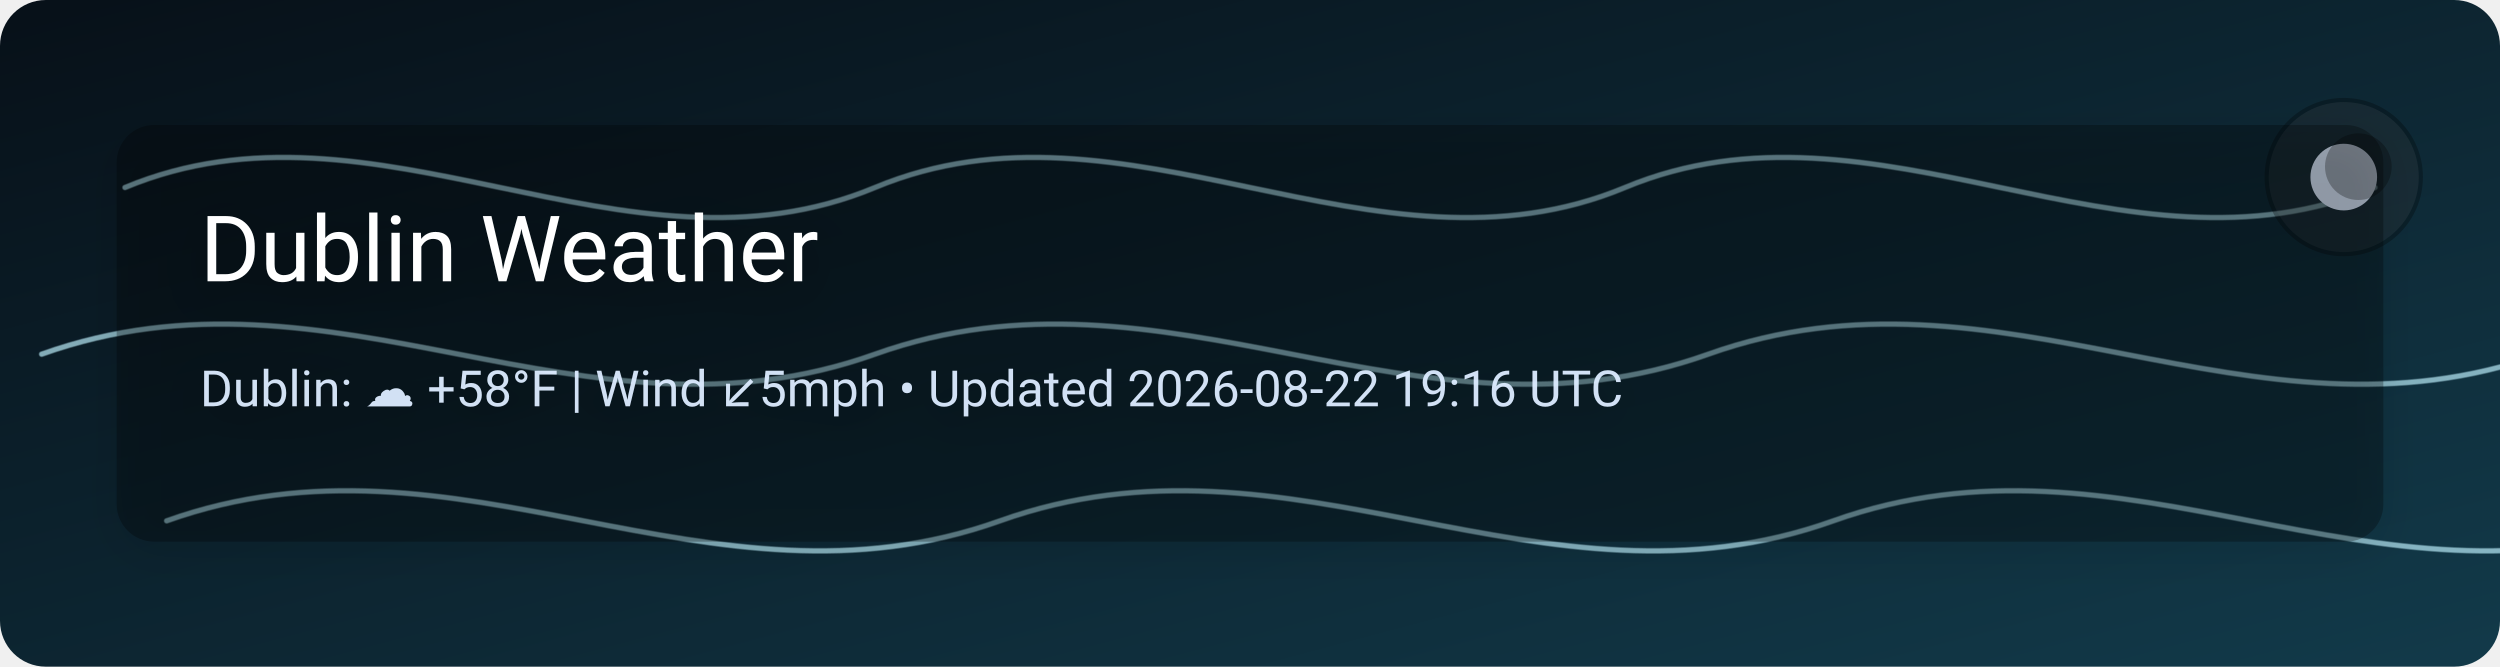
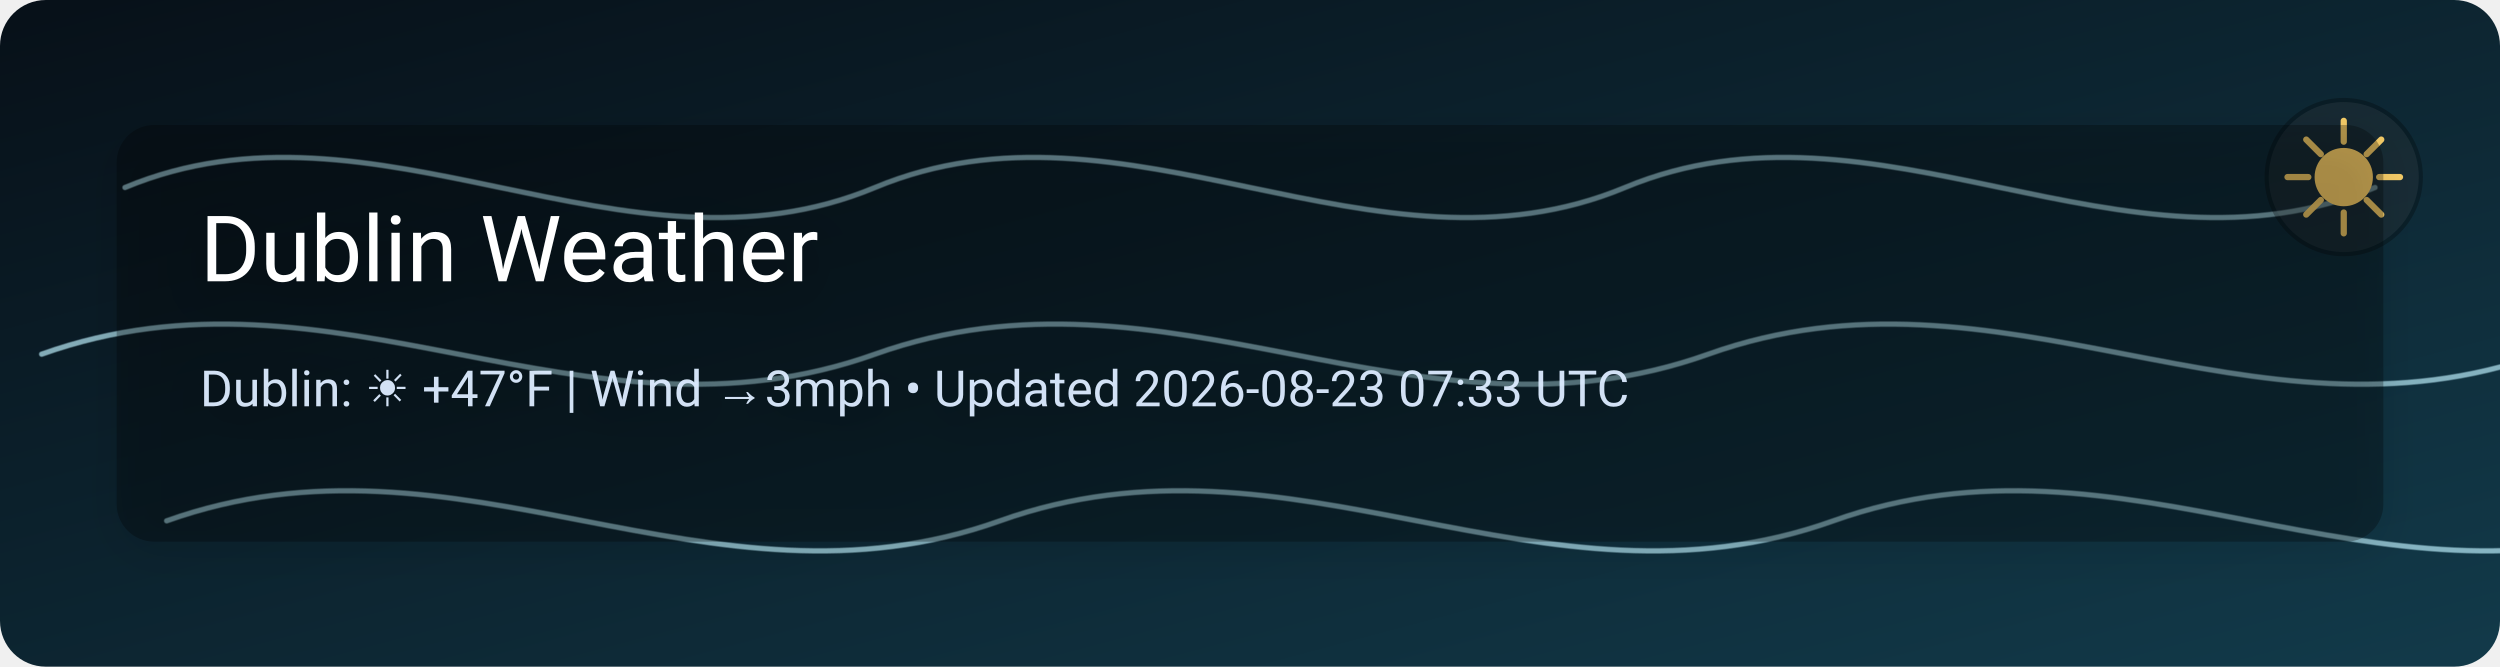
<svg xmlns="http://www.w3.org/2000/svg" width="1200" height="320" viewBox="0 0 1200 320">
  <defs>
    <linearGradient id="g" x1="0" y1="0" x2="1" y2="1">
      <stop offset="0" stop-color="#071018" />
      <stop offset="1" stop-color="#123a4a" />
    </linearGradient>
    <filter id="shadow" x="-20%" y="-20%" width="140%" height="140%">
      <feDropShadow dx="0" dy="6" stdDeviation="10" flood-color="#000" flood-opacity="0.35" />
    </filter>
  </defs>
  <style>
    .title { font: 44px system-ui, -apple-system, Segoe UI, Roboto, Arial; fill: #fff; }
    .sub   { font: 24px system-ui, -apple-system, Segoe UI, Roboto, Arial; fill: #dbeafe; opacity: .95; }
    .card  { fill: rgba(0,0,0,0.28); }

    @keyframes scrollDown { from { transform: translateY(-320px); } to { transform: translateY(0px); } }
    @keyframes scrollRight{ from { transform: translateX(-600px); } to { transform: translateX(0px); } }
    @keyframes scrollLeft { from { transform: translateX(0px); } to { transform: translateX(-600px); } }
    @keyframes driftDiag  { from { transform: translate(-180px,-140px); } to { transform: translate(180px,140px); } }
    @keyframes flash { 0%,90%,100% { opacity: 0; } 91%,93% { opacity: .65; } 94% { opacity: .1; } 95% { opacity: .45; } }

    .layerSlow  { opacity: .22; }
    .layerMed   { opacity: .30; }
    .layerFast  { opacity: .40; }

    .rainSlow { animation: scrollDown 2.6s linear infinite; }
    .rainMed  { animation: scrollDown 1.7s linear infinite; }
    .rainFast { animation: scrollDown 1.1s linear infinite; }

    .windSlow { animation: scrollRight 7.2s linear infinite; }
    .windMed  { animation: scrollRight 4.8s linear infinite; }
    .windFast { animation: scrollRight 3.2s linear infinite; }

    .fogSlow  { animation: scrollLeft 18s ease-in-out infinite; }
    .fogMed   { animation: scrollLeft 12s ease-in-out infinite; }
    .fogFast  { animation: scrollLeft 8s  ease-in-out infinite; }

    .snowSlow { animation: driftDiag 10s linear infinite; }
    .snowMed  { animation: driftDiag 7s  linear infinite; }
    .snowFast { animation: driftDiag 5s  linear infinite; }

    .flash { animation: flash 4.8s infinite; }

    /* Badge subtle float */
    @keyframes bob { 0%,100% { transform: translateY(0px); } 50% { transform: translateY(3px); } }
    .badge { animation: bob 2.8s ease-in-out infinite; }
  </style>
  <rect width="1200" height="320" rx="22" fill="url(#g)" />
  <g class="layerSlow windSlow" fill="none" stroke="#bff3ff" stroke-width="3" stroke-linecap="round">
    <path d="M 60 90 C 180 40, 300 140, 420 90 S 660 140, 780 90 S 1020 140, 1140 90" />
    <path d="M 20 170 C 160 120, 280 220, 420 170 S 680 220, 820 170 S 1080 220, 1220 170" />
    <path d="M 80 250 C 220 200, 340 300, 480 250 S 740 300, 880 250 S 1140 300, 1280 250" />
  </g>
  <g class="layerMed windMed" fill="none" stroke="#bff3ff" stroke-width="2.5" stroke-linecap="round">
    <path d="M 60 90 C 180 40, 300 140, 420 90 S 660 140, 780 90 S 1020 140, 1140 90" />
    <path d="M 20 170 C 160 120, 280 220, 420 170 S 680 220, 820 170 S 1080 220, 1220 170" />
    <path d="M 80 250 C 220 200, 340 300, 480 250 S 740 300, 880 250 S 1140 300, 1280 250" />
  </g>
  <g class="layerFast windFast" fill="none" stroke="#bff3ff" stroke-width="2" stroke-linecap="round">
    <path d="M 60 90 C 180 40, 300 140, 420 90 S 660 140, 780 90 S 1020 140, 1140 90" />
    <path d="M 20 170 C 160 120, 280 220, 420 170 S 680 220, 820 170 S 1080 220, 1220 170" />
    <path d="M 80 250 C 220 200, 340 300, 480 250 S 740 300, 880 250 S 1140 300, 1280 250" />
  </g>
  <g class="badge">
    <circle cx="1125" cy="85" r="38" fill="rgba(0,0,0,0.28)" />
    <circle cx="1125" cy="85" r="36" fill="rgba(255,255,255,0.06)" />
  </g>
  <g class="badge">
-     <circle cx="1125" cy="85" r="16" fill="#dbeafe" />
-     <circle cx="1132" cy="80" r="16" fill="rgba(0,0,0,0.28)" />
+     <circle cx="1125" cy="85" r="14" fill="#ffd36a" />
+     <g stroke="#ffd36a" stroke-width="3" stroke-linecap="round" opacity="0.95">
+       <line x1="1125" y1="58" x2="1125" y2="68" />
+       <line x1="1125" y1="102" x2="1125" y2="112" />
+       <line x1="1098" y1="85" x2="1108" y2="85" />
+       <line x1="1142" y1="85" x2="1152" y2="85" />
+       <line x1="1107" y1="67" x2="1114" y2="74" />
+       <line x1="1136" y1="96" x2="1143" y2="103" />
+       <line x1="1136" y1="74" x2="1143" y2="67" />
+       <line x1="1107" y1="103" x2="1114" y2="96" />
+     </g>
  </g>
  <g filter="url(#shadow)">
    <rect x="56" y="60" width="1088" height="200" rx="18" class="card" />
    <text x="96" y="135" class="title">Dublin Weather</text>
-     <text x="96" y="195" class="sub">Dublin: ☁️  +58°F | Wind ↙5mph • Updated 2026-08-22 19:16 UTC</text>
+     <text x="96" y="195" class="sub">Dublin: ☀️  +47°F | Wind →3mph • Updated 2026-08-23 07:33 UTC</text>
  </g>
</svg>
